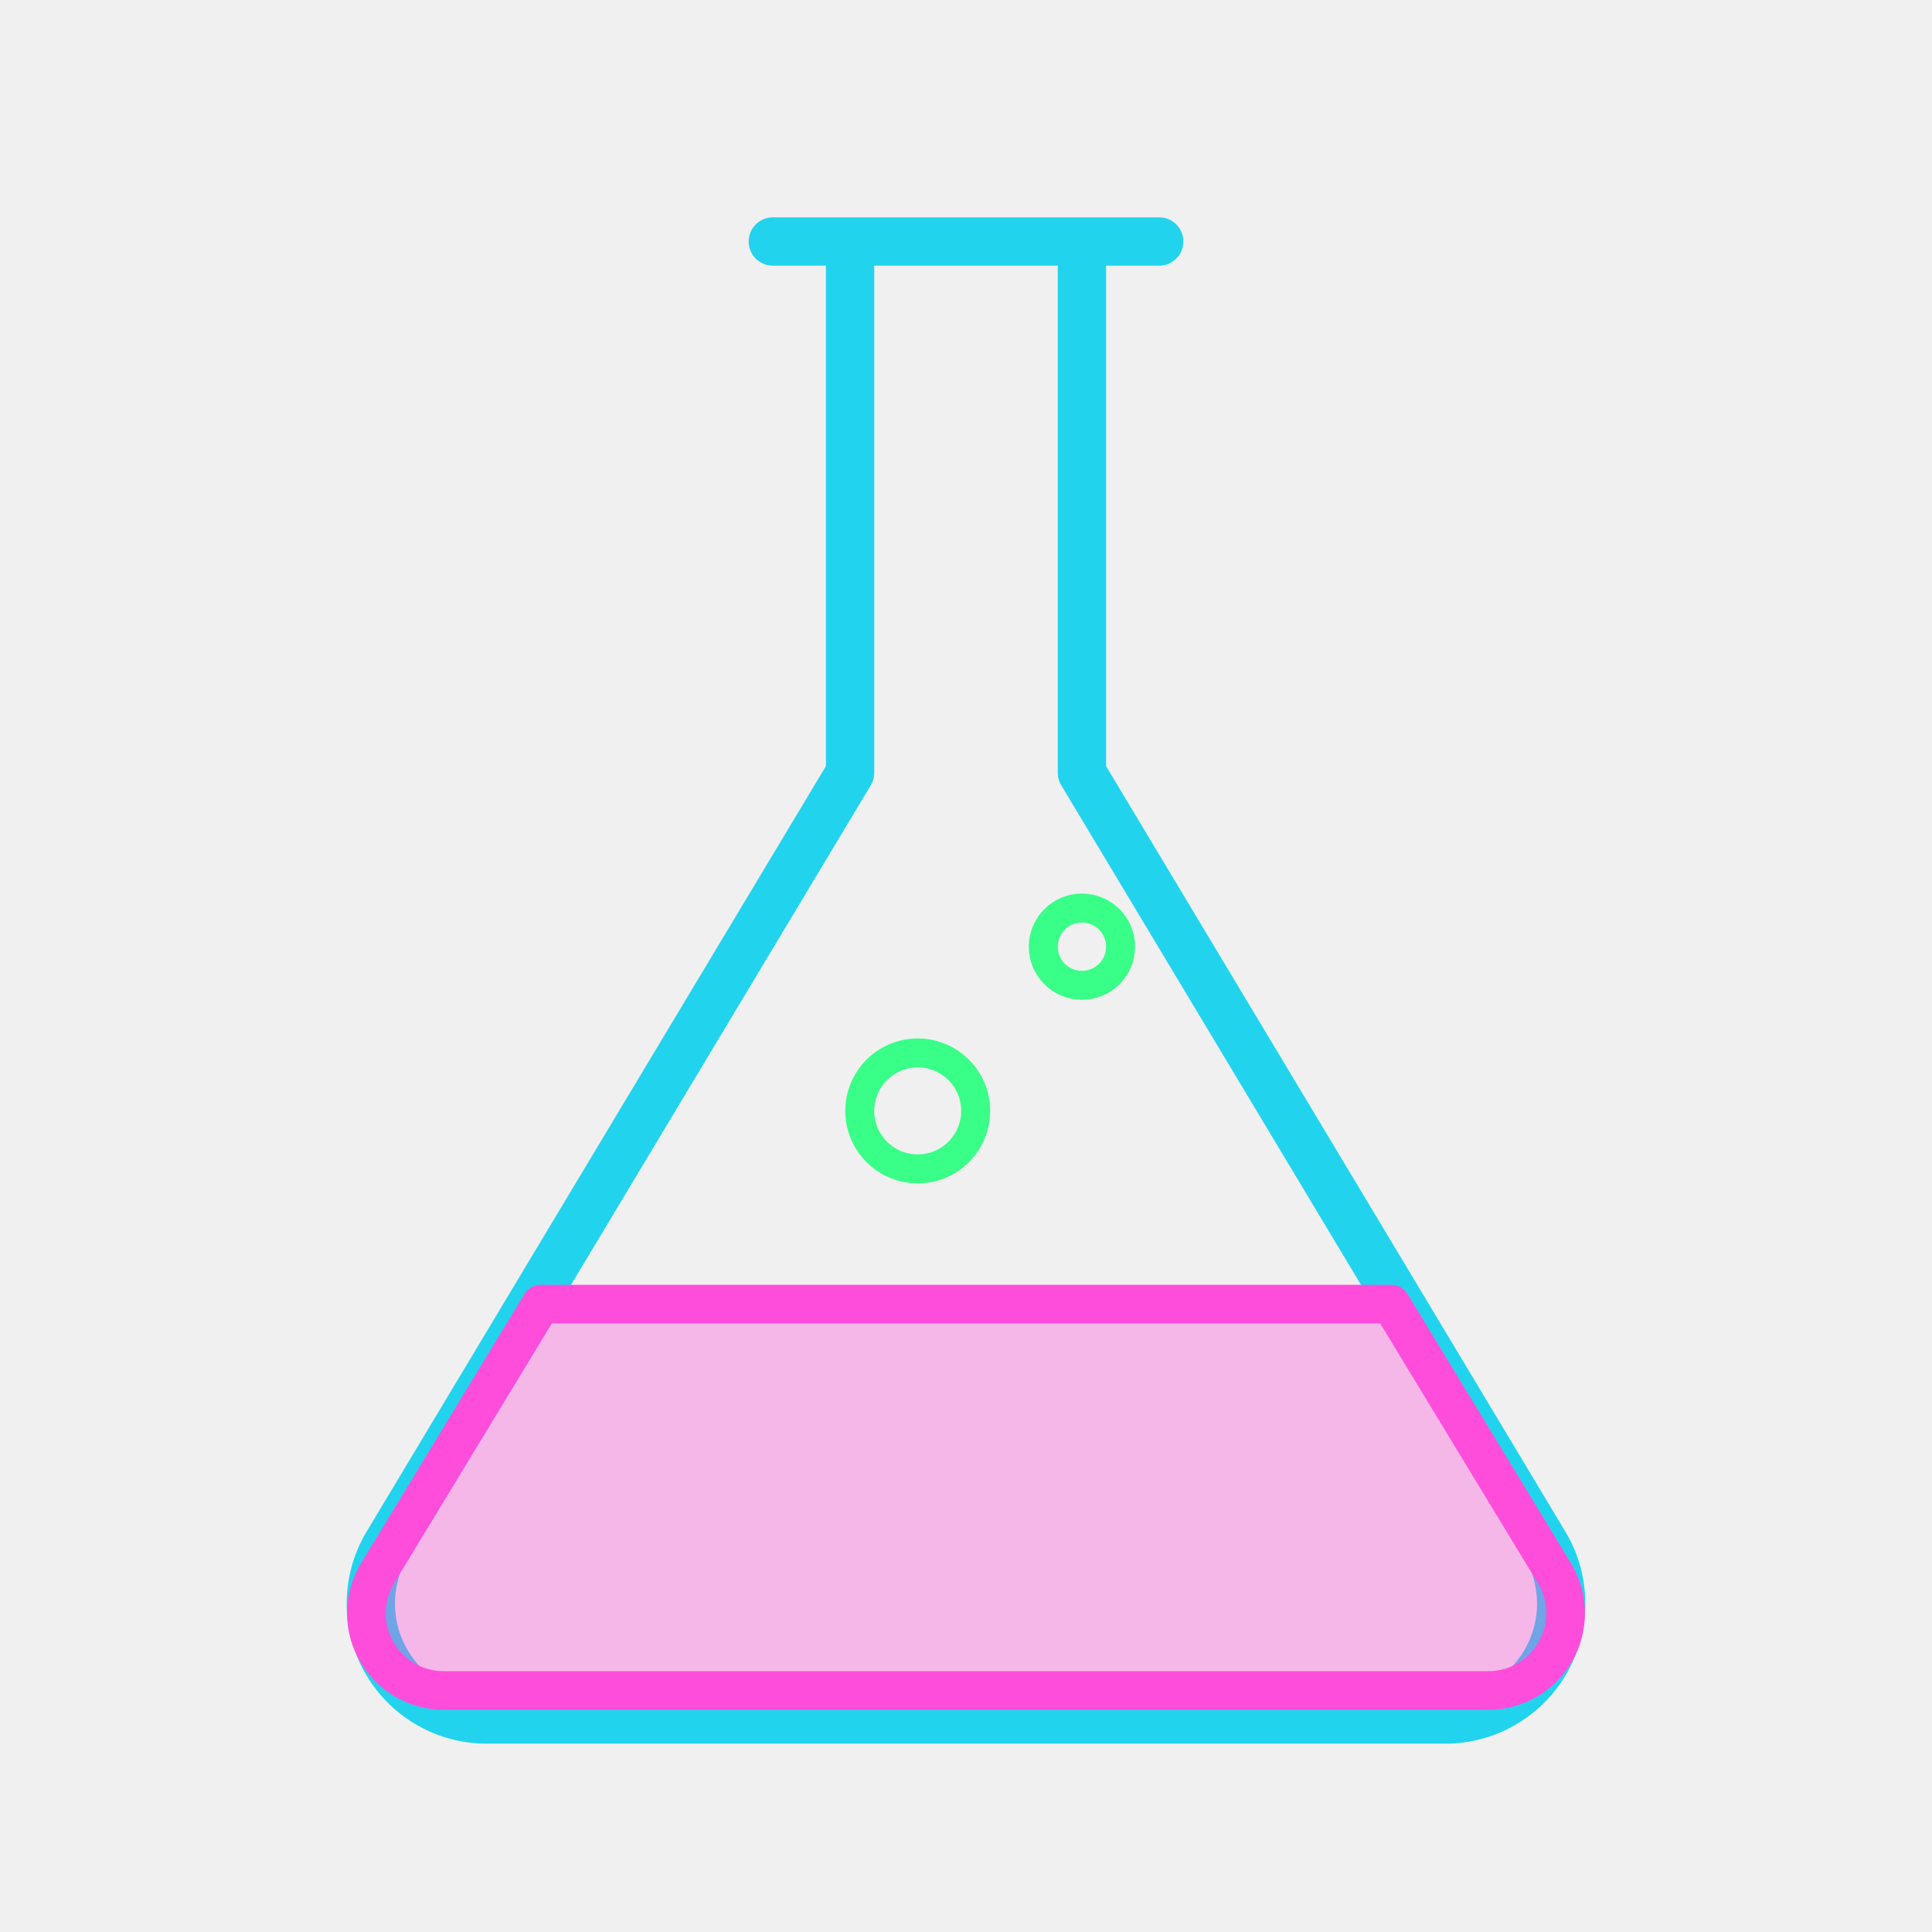
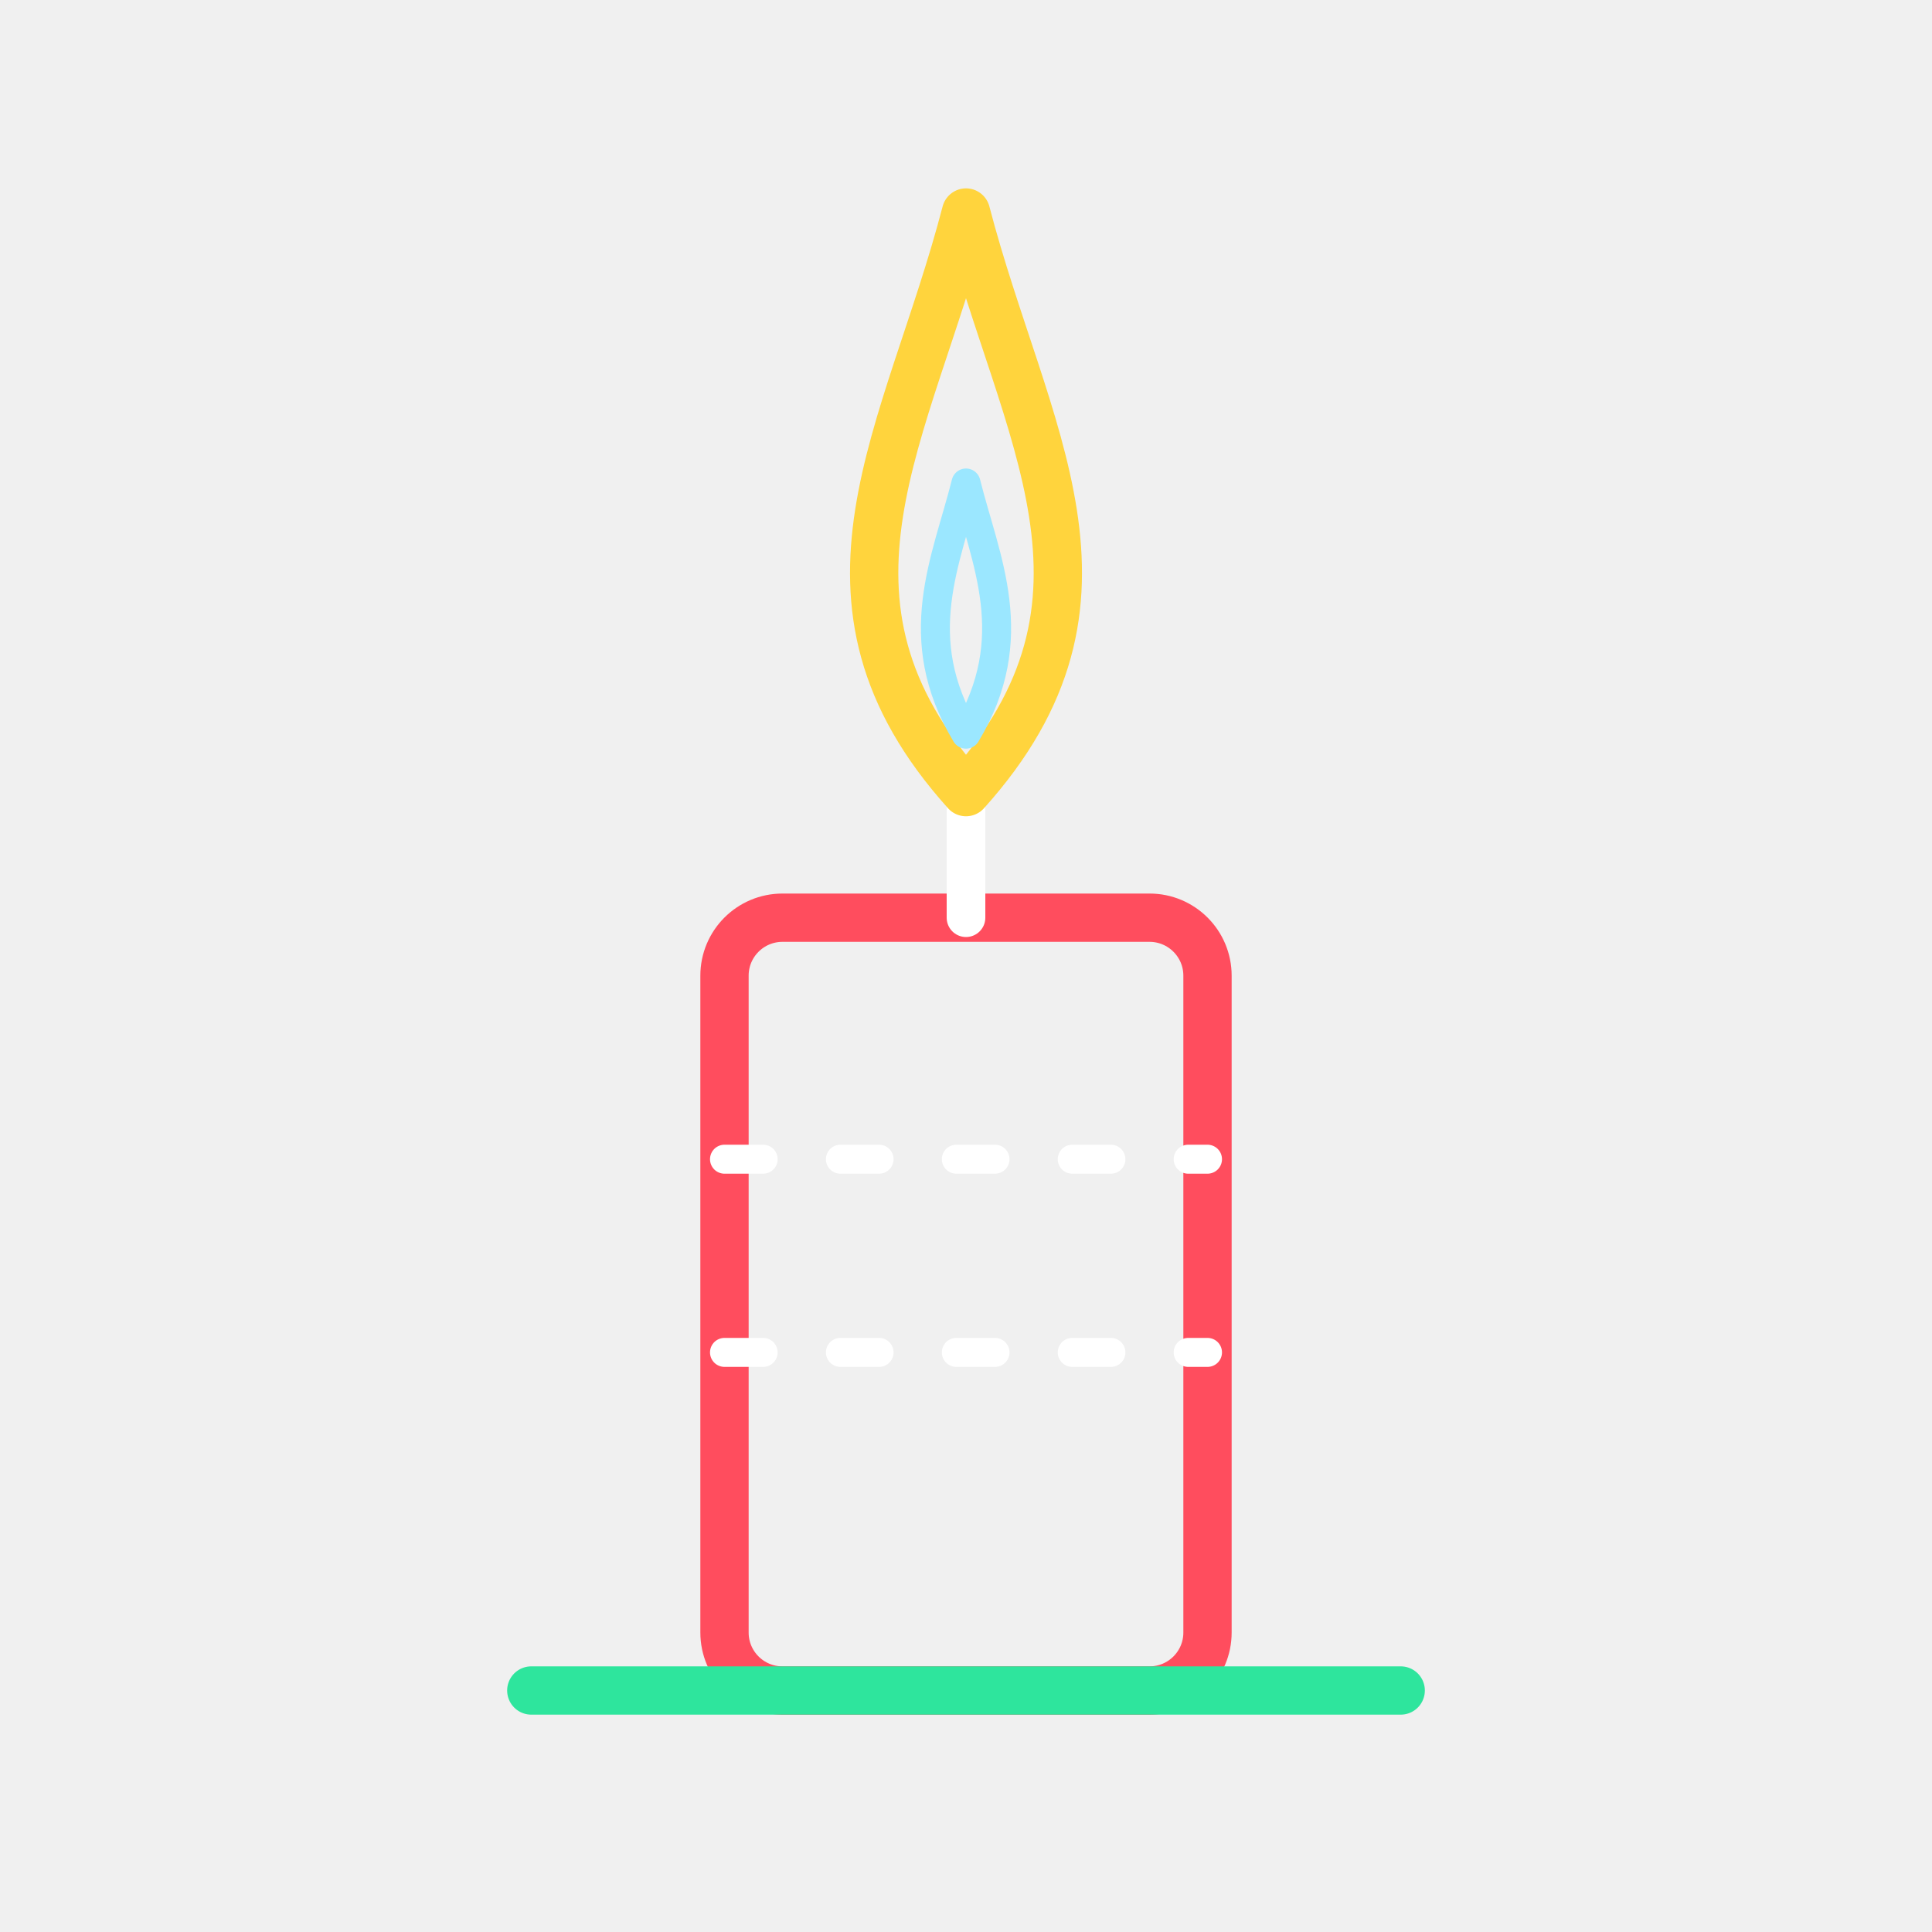
<svg xmlns="http://www.w3.org/2000/svg" viewBox="0 0 200 200" fill="none" stroke-linecap="round" stroke-linejoin="round">
-   <path d="M80 25h40M88 25v55L40 160a12 12 0 0 0 10 18h100a12 12 0 0 0 10-18l-48-80V25" stroke="#22D3EE" stroke-width="5" />
-   <path d="M56 135h88l17 28a8 8 0 0 1-7 12H46a8 8 0 0 1-7-12z" fill="#FF4DDB" fill-opacity=".35" stroke="#FF4DDB" stroke-width="4" />
-   <circle cx="95" cy="115" r="6" stroke="#39FF88" stroke-width="3" />
-   <circle cx="112" cy="98" r="4" stroke="#39FF88" stroke-width="3" />
+   <rect x="75" y="95" width="50" height="80" rx="6" stroke="#FF4D5E" stroke-width="5" />
+   <path d="M100 95V82" stroke="#fff" stroke-width="4" />
+   <path d="M100 82C82 62 94 45 100 22C106 45 118 62 100 82Z" stroke="#FFD43D" stroke-width="5" />
+   <path d="M100 76C94 66 98 58 100 50C102 58 106 66 100 76Z" stroke="#9BE7FF" stroke-width="3" />
+   <path d="M55 175H145" stroke="#2EE59D" stroke-width="5" />
+   <path d="M75 120H125M75 140H125" stroke="#fff" stroke-width="3" stroke-dasharray="4 8" />
</svg>
